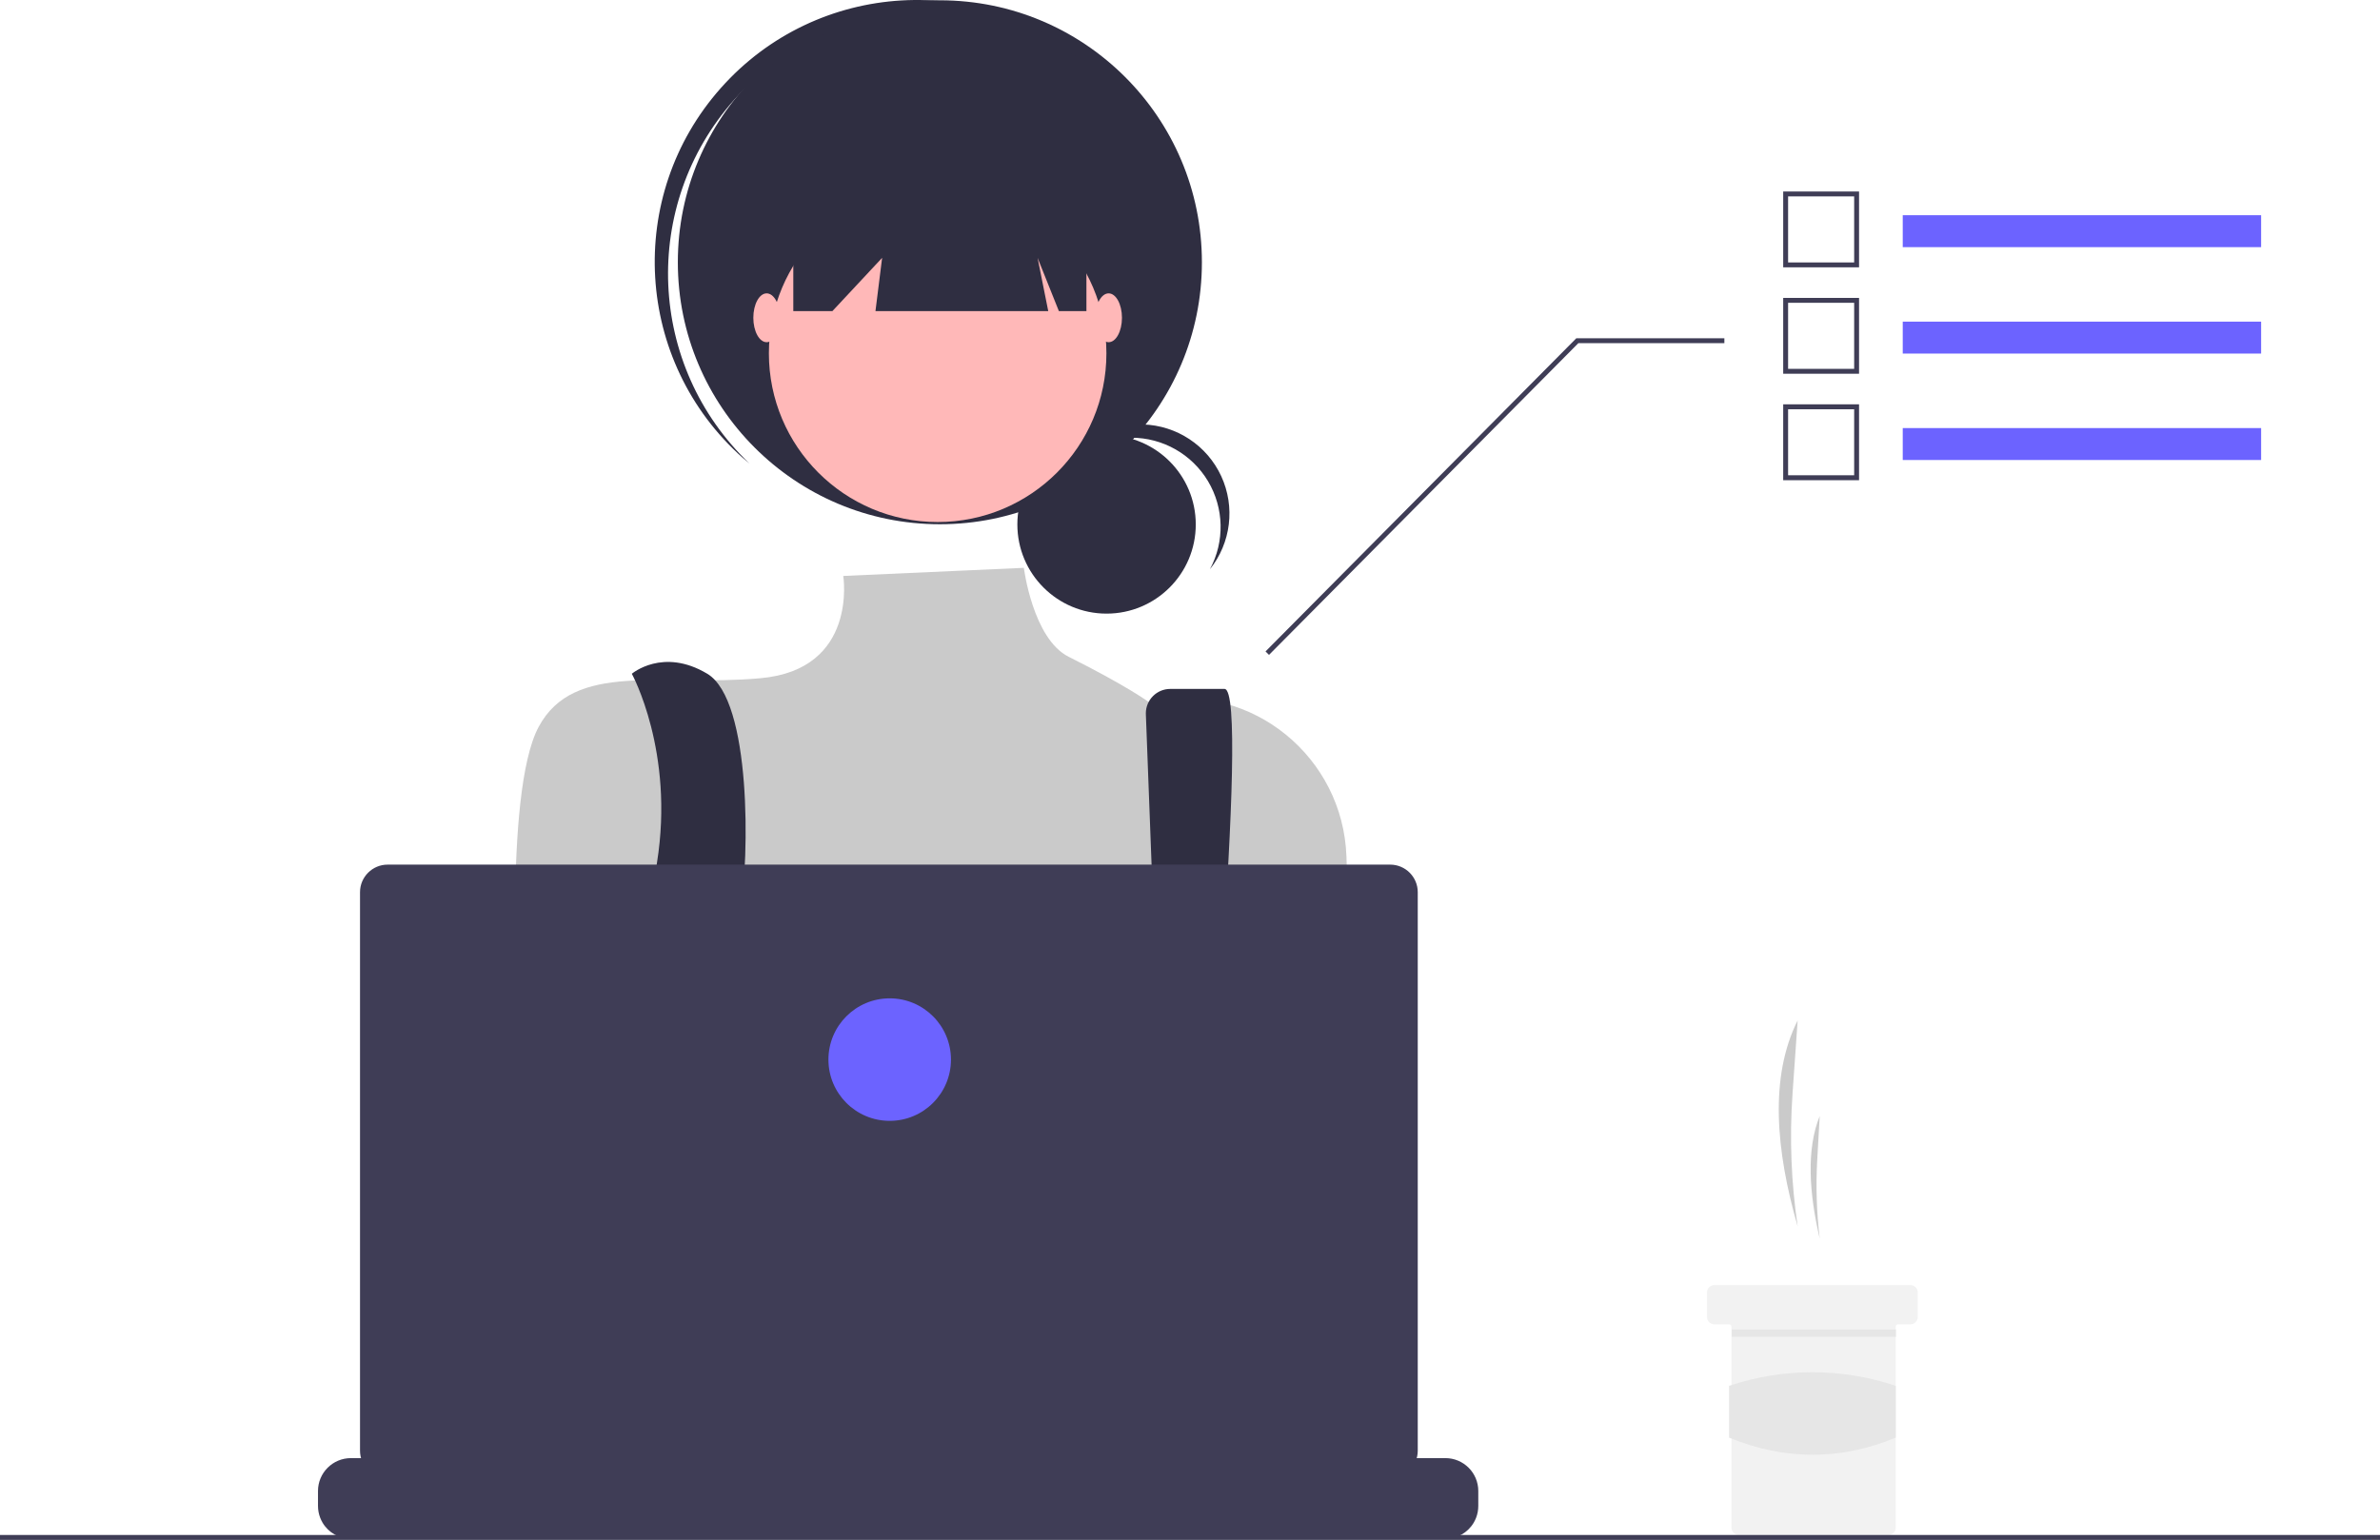
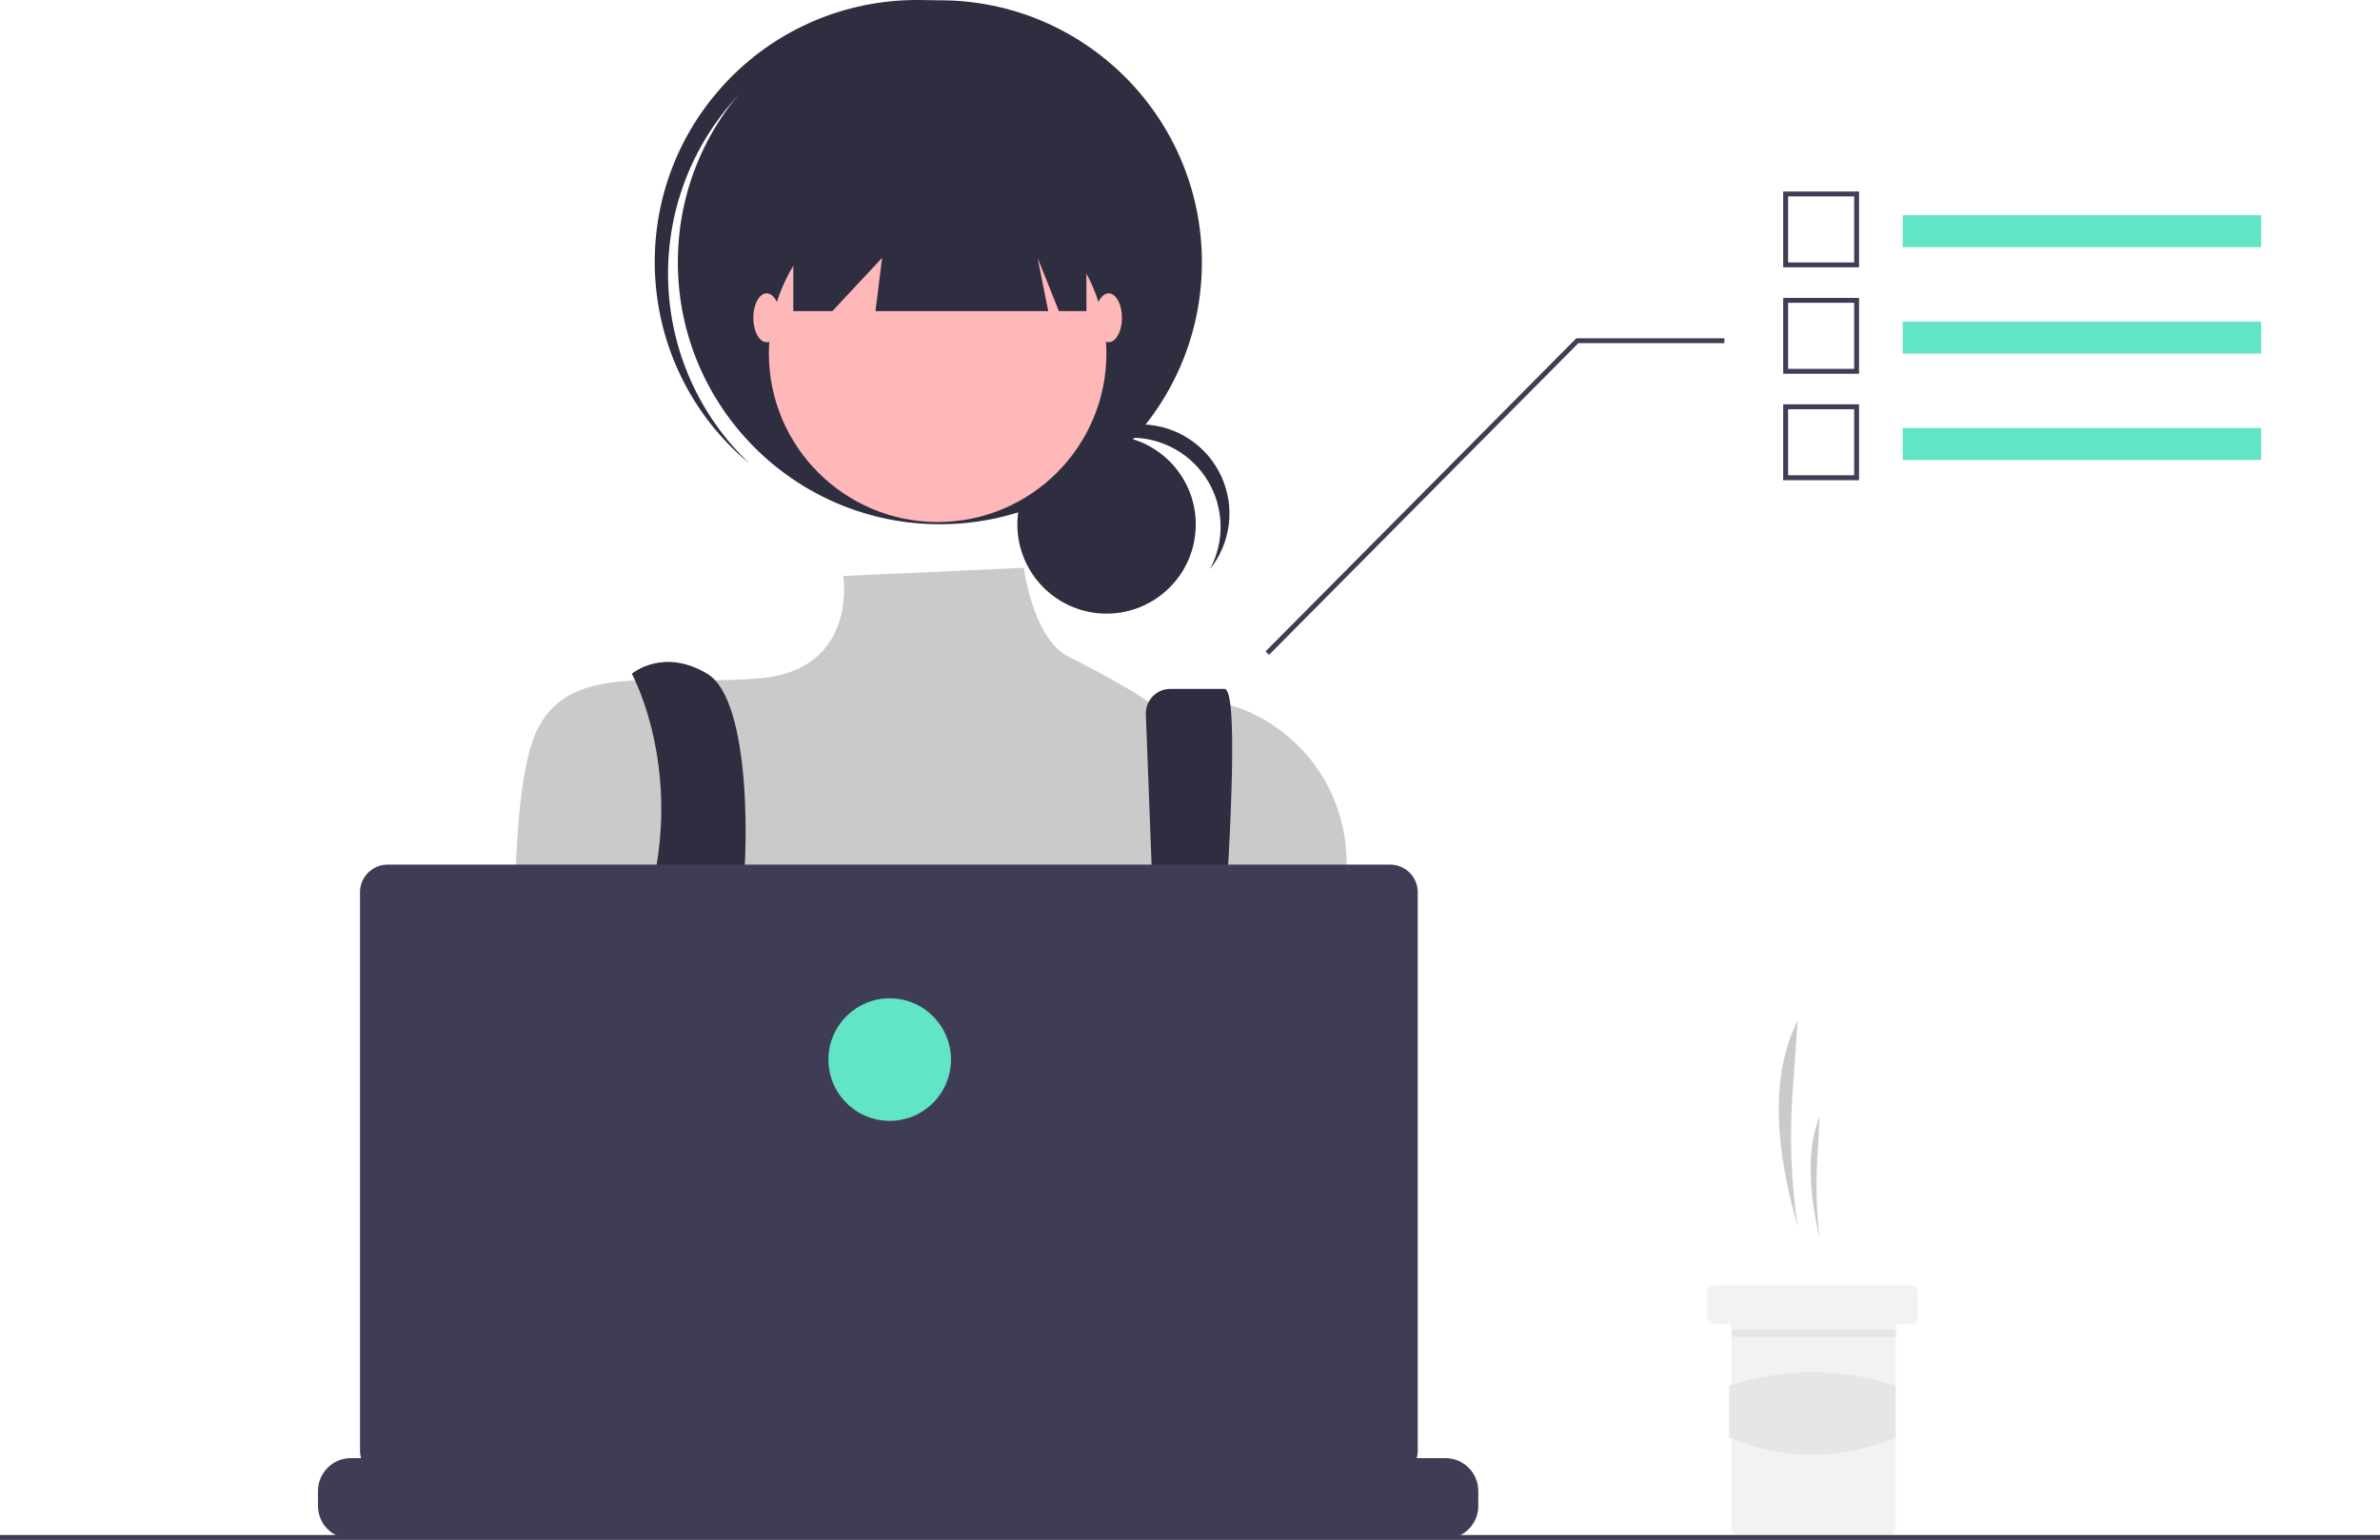
<svg xmlns="http://www.w3.org/2000/svg" fill="none" version="1.1" width="209.097" height="135.317" viewBox="0 0 209.097 135.317">
  <g style="mix-blend-mode:passthrough">
    <g>
      <path d="M157.935,107.76C157.935,107.76,157.935,107.76,157.935,107.76C157.363,103.904,157.212,99.997,157.484,96.108C157.484,96.108,157.935,89.672,157.935,89.672C157.935,89.672,157.935,89.672,157.935,89.672C155.45,94.618,156.012,101.126,157.935,107.76C157.935,107.76,157.935,107.76,157.935,107.76Z" fill="#CACACA" fill-opacity="1" />
    </g>
    <g>
      <path d="M159.873,108.837C159.873,108.837,159.873,108.837,159.873,108.837C159.598,106.536,159.525,104.215,159.656,101.901C159.656,101.901,159.873,98.07,159.873,98.07C159.873,98.07,159.873,98.07,159.873,98.07C158.678,101.014,158.948,104.888,159.873,108.837C159.873,108.837,159.873,108.837,159.873,108.837Z" fill="#CACACA" fill-opacity="1" />
    </g>
    <g>
      <path d="M168.488,113.574C168.488,113.574,168.488,115.728,168.488,115.728C168.486,116.084,168.198,116.372,167.842,116.374C167.842,116.374,166.765,116.374,166.765,116.374C166.708,116.373,166.653,116.396,166.612,116.437C166.572,116.477,166.55,116.532,166.55,116.589C166.55,116.589,166.55,134.246,166.55,134.246C166.548,134.602,166.26,134.89,165.904,134.892C165.904,134.892,152.769,134.892,152.769,134.892C152.412,134.892,152.123,134.603,152.123,134.246C152.123,134.246,152.123,116.589,152.123,116.589C152.122,116.47,152.026,116.374,151.907,116.374C151.907,116.374,150.615,116.374,150.615,116.374C150.259,116.373,149.97,116.084,149.969,115.728C149.969,115.728,149.969,113.574,149.969,113.574C149.969,113.403,150.037,113.239,150.158,113.117C150.279,112.996,150.444,112.928,150.615,112.928C150.615,112.928,167.842,112.928,167.842,112.928C168.198,112.929,168.487,113.218,168.488,113.574C168.488,113.574,168.488,113.574,168.488,113.574Z" fill="#F2F2F2" fill-opacity="1" />
    </g>
    <g>
      <rect x="152.142" y="116.826" width="14.427" height="0.646" rx="0" fill="#E6E6E6" fill-opacity="1" />
    </g>
    <g>
      <path d="M166.55,126.332C161.722,128.33,156.842,128.352,151.907,126.332C151.907,126.332,151.907,121.781,151.907,121.781C156.658,120.185,161.799,120.185,166.55,121.781C166.55,121.781,166.55,126.332,166.55,126.332C166.55,126.332,166.55,126.332,166.55,126.332Z" fill="#E6E6E6" fill-opacity="1" />
    </g>
    <g>
      <ellipse cx="97.218" cy="46.085" rx="7.837" ry="7.837" fill="#2F2E41" fill-opacity="1" />
    </g>
    <g>
      <path d="M99.401,38.464C102.159,38.464,104.715,39.914,106.13,42.283C107.544,44.653,107.609,47.591,106.3,50.02C108.153,47.702,108.537,44.536,107.292,41.842C106.047,39.148,103.387,37.388,100.42,37.297C97.454,37.206,94.69,38.798,93.282,41.411C94.766,39.548,97.019,38.463,99.401,38.464C99.401,38.464,99.401,38.464,99.401,38.464Z" fill="#2F2E41" fill-opacity="1" />
    </g>
    <g>
      <ellipse cx="82.573" cy="23.047" rx="23.021" ry="23.021" fill="#2F2E41" fill-opacity="1" />
    </g>
    <g>
      <path d="M64.505,8.763C72.75,-0.51,86.863,-1.578,96.41,6.349C96.221,6.17,96.035,5.99,95.839,5.816C86.337,-2.631,71.786,-1.776,63.338,7.726C54.891,17.229,55.746,31.78,65.248,40.228C65.444,40.401,65.645,40.565,65.845,40.731C56.854,32.179,56.261,18.038,64.505,8.763C64.505,8.763,64.505,8.763,64.505,8.763Z" fill="#2F2E41" fill-opacity="1" />
    </g>
    <g>
      <ellipse cx="82.378" cy="31.046" rx="14.827" ry="14.827" fill="#FFB8B8" fill-opacity="1" />
    </g>
    <g>
      <path d="M89.952,49.899C89.952,49.899,74.085,50.612,74.085,50.612C74.085,50.612,75.409,58.818,66.825,59.598C58.24,60.379,50.437,58.037,47.315,63.89C44.193,69.743,45.539,90.584,45.539,90.584C45.539,90.584,51.392,111.654,56.074,114.776C60.756,117.898,101.727,113.606,101.727,113.606C101.727,113.606,118.873,91.955,118.873,91.955C118.873,91.955,118.293,75.259,118.293,75.259C117.989,66.54,110.029,59.994,101.455,61.607C101.287,61.639,101.117,61.673,100.947,61.709C100.947,61.709,99.063,60.302,93.895,57.718C90.735,56.138,89.952,49.899,89.952,49.899C89.952,49.899,89.952,49.899,89.952,49.899Z" fill="#CACACA" fill-opacity="1" />
    </g>
    <g>
      <path d="M55.509,59.208C55.509,59.208,59.28,66.051,57.72,75.806C56.159,85.561,62.707,106.192,62.707,106.192C62.707,106.192,67.39,105.021,67.39,105.021C67.39,105.021,64.268,84.731,65.049,80.049C65.829,75.366,66.044,61.549,62.142,59.208C58.24,56.867,55.509,59.208,55.509,59.208C55.509,59.208,55.509,59.208,55.509,59.208Z" fill="#2F2E41" fill-opacity="1" />
    </g>
    <g>
      <path d="M100.672,62.796C100.672,62.796,102.312,105.997,102.312,105.997C102.312,105.997,105.434,107.948,105.434,107.948C105.434,107.948,109.921,60.539,107.58,60.539C107.58,60.539,102.816,60.539,102.816,60.539C101.631,60.539,100.669,61.5,100.669,62.686C100.669,62.723,100.67,62.759,100.672,62.796C100.672,62.796,100.672,62.796,100.672,62.796Z" fill="#2F2E41" fill-opacity="1" />
    </g>
    <g>
      <ellipse cx="64.854" cy="103.265" rx="1.951" ry="1.951" fill="#6C63FF" fill-opacity="1" />
    </g>
    <g>
      <ellipse cx="103.873" cy="105.216" rx="1.951" ry="1.951" fill="#6C63FF" fill-opacity="1" />
    </g>
    <g>
      <path d="M69.696,12.512C69.696,12.512,69.696,27.339,69.696,27.339C69.696,27.339,73.13,27.339,73.13,27.339C73.13,27.339,77.5,22.657,77.5,22.657C77.5,22.657,76.915,27.339,76.915,27.339C76.915,27.339,92.094,27.339,92.094,27.339C92.094,27.339,91.157,22.657,91.157,22.657C91.157,22.657,93.03,27.339,93.03,27.339C93.03,27.339,95.449,27.339,95.449,27.339C95.449,27.339,95.449,12.512,95.449,12.512C95.449,12.512,69.696,12.512,69.696,12.512C69.696,12.512,69.696,12.512,69.696,12.512Z" fill="#2F2E41" fill-opacity="1" />
    </g>
    <g>
      <ellipse cx="67.355" cy="27.925" rx="1.171" ry="2.146" fill="#FFB8B8" fill-opacity="1" />
    </g>
    <g>
      <ellipse cx="97.4" cy="27.925" rx="1.171" ry="2.146" fill="#FFB8B8" fill-opacity="1" />
    </g>
    <g>
      <path d="M129.876,131.024C129.876,131.024,129.876,132.331,129.876,132.331C129.877,132.69,129.811,133.046,129.681,133.38C129.623,133.529,129.553,133.673,129.472,133.811C128.95,134.687,128.005,135.224,126.985,135.223C126.985,135.223,30.829,135.223,30.829,135.223C29.809,135.224,28.864,134.687,28.342,133.811C28.261,133.673,28.191,133.529,28.133,133.38C28.003,133.046,27.937,132.69,27.937,132.331C27.937,132.331,27.937,131.024,27.937,131.024C27.937,129.428,29.231,128.133,30.828,128.132C30.828,128.132,36.372,128.132,36.372,128.132C36.372,128.132,36.372,127.523,36.372,127.523C36.372,127.457,36.426,127.403,36.492,127.402C36.492,127.402,39.384,127.402,39.384,127.402C39.451,127.402,39.505,127.456,39.505,127.523C39.505,127.523,39.505,128.132,39.505,128.132C39.505,128.132,41.312,128.132,41.312,128.132C41.312,128.132,41.312,127.523,41.312,127.523C41.311,127.457,41.365,127.403,41.432,127.402C41.432,127.402,44.324,127.402,44.324,127.402C44.39,127.402,44.444,127.456,44.445,127.523C44.445,127.523,44.445,128.132,44.445,128.132C44.445,128.132,46.253,128.132,46.253,128.132C46.253,128.132,46.253,127.523,46.253,127.523C46.253,127.457,46.307,127.403,46.374,127.402C46.374,127.402,49.266,127.402,49.266,127.402C49.332,127.402,49.386,127.456,49.386,127.523C49.386,127.523,49.386,128.132,49.386,128.132C49.386,128.132,51.193,128.132,51.193,128.132C51.193,128.132,51.193,127.523,51.193,127.523C51.193,127.457,51.247,127.403,51.313,127.402C51.313,127.402,54.205,127.402,54.205,127.402C54.272,127.402,54.326,127.456,54.326,127.523C54.326,127.523,54.326,128.132,54.326,128.132C54.326,128.132,56.133,128.132,56.133,128.132C56.133,128.132,56.133,127.523,56.133,127.523C56.133,127.457,56.186,127.403,56.253,127.402C56.253,127.402,59.145,127.402,59.145,127.402C59.212,127.402,59.266,127.456,59.266,127.523C59.266,127.523,59.266,128.132,59.266,128.132C59.266,128.132,61.074,128.132,61.074,128.132C61.074,128.132,61.074,127.523,61.074,127.523C61.074,127.457,61.128,127.403,61.195,127.402C61.195,127.402,64.087,127.402,64.087,127.402C64.153,127.402,64.207,127.456,64.208,127.523C64.208,127.523,64.208,128.132,64.208,128.132C64.208,128.132,66.014,128.132,66.014,128.132C66.014,128.132,66.014,127.523,66.014,127.523C66.014,127.457,66.068,127.403,66.134,127.402C66.134,127.402,88.788,127.402,88.788,127.402C88.854,127.402,88.908,127.456,88.908,127.523C88.908,127.523,88.908,128.132,88.908,128.132C88.908,128.132,90.717,128.132,90.717,128.132C90.717,128.132,90.717,127.523,90.717,127.523C90.717,127.457,90.771,127.403,90.837,127.402C90.837,127.402,93.729,127.402,93.729,127.402C93.796,127.403,93.849,127.457,93.85,127.523C93.85,127.523,93.85,128.132,93.85,128.132C93.85,128.132,95.657,128.132,95.657,128.132C95.657,128.132,95.657,127.523,95.657,127.523C95.656,127.457,95.71,127.403,95.777,127.402C95.777,127.402,98.669,127.402,98.669,127.402C98.736,127.402,98.789,127.456,98.79,127.523C98.79,127.523,98.79,128.132,98.79,128.132C98.79,128.132,100.596,128.132,100.596,128.132C100.596,128.132,100.596,127.523,100.596,127.523C100.596,127.457,100.65,127.403,100.716,127.402C100.716,127.402,103.609,127.402,103.609,127.402C103.675,127.402,103.729,127.456,103.729,127.523C103.729,127.523,103.729,128.132,103.729,128.132C103.729,128.132,105.538,128.132,105.538,128.132C105.538,128.132,105.538,127.523,105.538,127.523C105.538,127.457,105.592,127.403,105.658,127.402C105.658,127.402,108.551,127.402,108.551,127.402C108.616,127.403,108.669,127.457,108.669,127.523C108.669,127.523,108.669,128.132,108.669,128.132C108.669,128.132,110.478,128.132,110.478,128.132C110.478,128.132,110.478,127.523,110.478,127.523C110.478,127.457,110.531,127.403,110.598,127.402C110.598,127.402,113.49,127.402,113.49,127.402C113.557,127.402,113.611,127.456,113.611,127.523C113.611,127.523,113.611,128.132,113.611,128.132C113.611,128.132,115.417,128.132,115.417,128.132C115.417,128.132,115.417,127.523,115.417,127.523C115.417,127.457,115.471,127.403,115.538,127.402C115.538,127.402,118.43,127.402,118.43,127.402C118.496,127.402,118.55,127.456,118.55,127.523C118.55,127.523,118.55,128.132,118.55,128.132C118.55,128.132,126.985,128.132,126.985,128.132C128.581,128.132,129.876,129.426,129.876,131.023C129.876,131.023,129.876,131.024,129.876,131.024Z" fill="#3F3D56" fill-opacity="1" />
    </g>
    <g>
      <rect x="0" y="134.886" width="209.097" height="0.431" rx="0" fill="#3F3D56" fill-opacity="1" />
    </g>
    <g>
      <path d="M122.134,75.979C122.134,75.979,34.055,75.979,34.055,75.979C32.716,75.979,31.63,77.064,31.63,78.403C31.63,78.403,31.63,127.479,31.63,127.479C31.63,128.818,32.716,129.904,34.055,129.904C34.055,129.904,122.134,129.904,122.134,129.904C123.473,129.904,124.558,128.818,124.558,127.479C124.558,127.479,124.558,78.403,124.558,78.403C124.558,77.064,123.473,75.979,122.134,75.979C122.134,75.979,122.134,75.979,122.134,75.979Z" fill="#3F3D56" fill-opacity="1" />
    </g>
    <g>
-       <ellipse cx="78.165" cy="93.112" rx="5.383" ry="5.383" fill="#6C63FF" fill-opacity="1" />
+       <ellipse cx="78.165" cy="93.112" rx="5.383" ry="5.383" fill="#62E4C7" fill-opacity="1" />
    </g>
    <g>
      <path d="M111.49,57.548C111.49,57.548,138.666,30.157,138.666,30.157C138.666,30.157,151.496,30.157,151.496,30.157C151.496,30.157,151.496,29.727,151.496,29.727C151.496,29.727,138.486,29.727,138.486,29.727C138.486,29.727,138.423,29.791,138.423,29.791C138.423,29.791,111.184,57.245,111.184,57.245C111.184,57.245,111.49,57.548,111.49,57.548C111.49,57.548,111.49,57.548,111.49,57.548Z" fill="#3F3D56" fill-opacity="1" />
    </g>
    <g>
-       <rect x="167.167" y="18.912" width="31.486" height="2.806" rx="0" fill="#6C63FF" fill-opacity="1" />
+       <rect x="167.167" y="18.912" width="31.486" height="2.806" rx="0" fill="#62E4C7" fill-opacity="1" />
    </g>
    <g>
      <path d="M163.329,23.492C163.329,23.492,156.664,23.492,156.664,23.492C156.664,23.492,156.664,16.826,156.664,16.826C156.664,16.826,163.329,16.826,163.329,16.826C163.329,16.826,163.329,23.492,163.329,23.492C163.329,23.492,163.329,23.492,163.329,23.492ZM157.095,23.061C157.095,23.061,162.899,23.061,162.899,23.061C162.899,23.061,162.899,17.257,162.899,17.257C162.899,17.257,157.095,17.257,157.095,17.257C157.095,17.257,157.095,23.061,157.095,23.061C157.095,23.061,157.095,23.061,157.095,23.061Z" fill="#3F3D56" fill-opacity="1" />
    </g>
    <g>
-       <rect x="167.167" y="28.264" width="31.486" height="2.806" rx="0" fill="#6C63FF" fill-opacity="1" />
+       <rect x="167.167" y="28.264" width="31.486" height="2.806" rx="0" fill="#62E4C7" fill-opacity="1" />
    </g>
    <g>
      <path d="M163.329,32.844C163.329,32.844,156.664,32.844,156.664,32.844C156.664,32.844,156.664,26.179,156.664,26.179C156.664,26.179,163.329,26.179,163.329,26.179C163.329,26.179,163.329,32.844,163.329,32.844C163.329,32.844,163.329,32.844,163.329,32.844ZM157.095,32.413C157.095,32.413,162.899,32.413,162.899,32.413C162.899,32.413,162.899,26.609,162.899,26.609C162.899,26.609,157.095,26.609,157.095,26.609C157.095,26.609,157.095,32.413,157.095,32.413C157.095,32.413,157.095,32.413,157.095,32.413Z" fill="#3F3D56" fill-opacity="1" />
    </g>
    <g>
-       <rect x="167.167" y="37.617" width="31.486" height="2.806" rx="0" fill="#6C63FF" fill-opacity="1" />
+       <rect x="167.167" y="37.617" width="31.486" height="2.806" rx="0" fill="#62E4C7" fill-opacity="1" />
    </g>
    <g>
      <path d="M163.329,42.197C163.329,42.197,156.664,42.197,156.664,42.197C156.664,42.197,156.664,35.531,156.664,35.531C156.664,35.531,163.329,35.531,163.329,35.531C163.329,35.531,163.329,42.197,163.329,42.197C163.329,42.197,163.329,42.197,163.329,42.197ZM157.095,41.766C157.095,41.766,162.899,41.766,162.899,41.766C162.899,41.766,162.899,35.962,162.899,35.962C162.899,35.962,157.095,35.962,157.095,35.962C157.095,35.962,157.095,41.766,157.095,41.766C157.095,41.766,157.095,41.766,157.095,41.766Z" fill="#3F3D56" fill-opacity="1" />
    </g>
  </g>
</svg>
